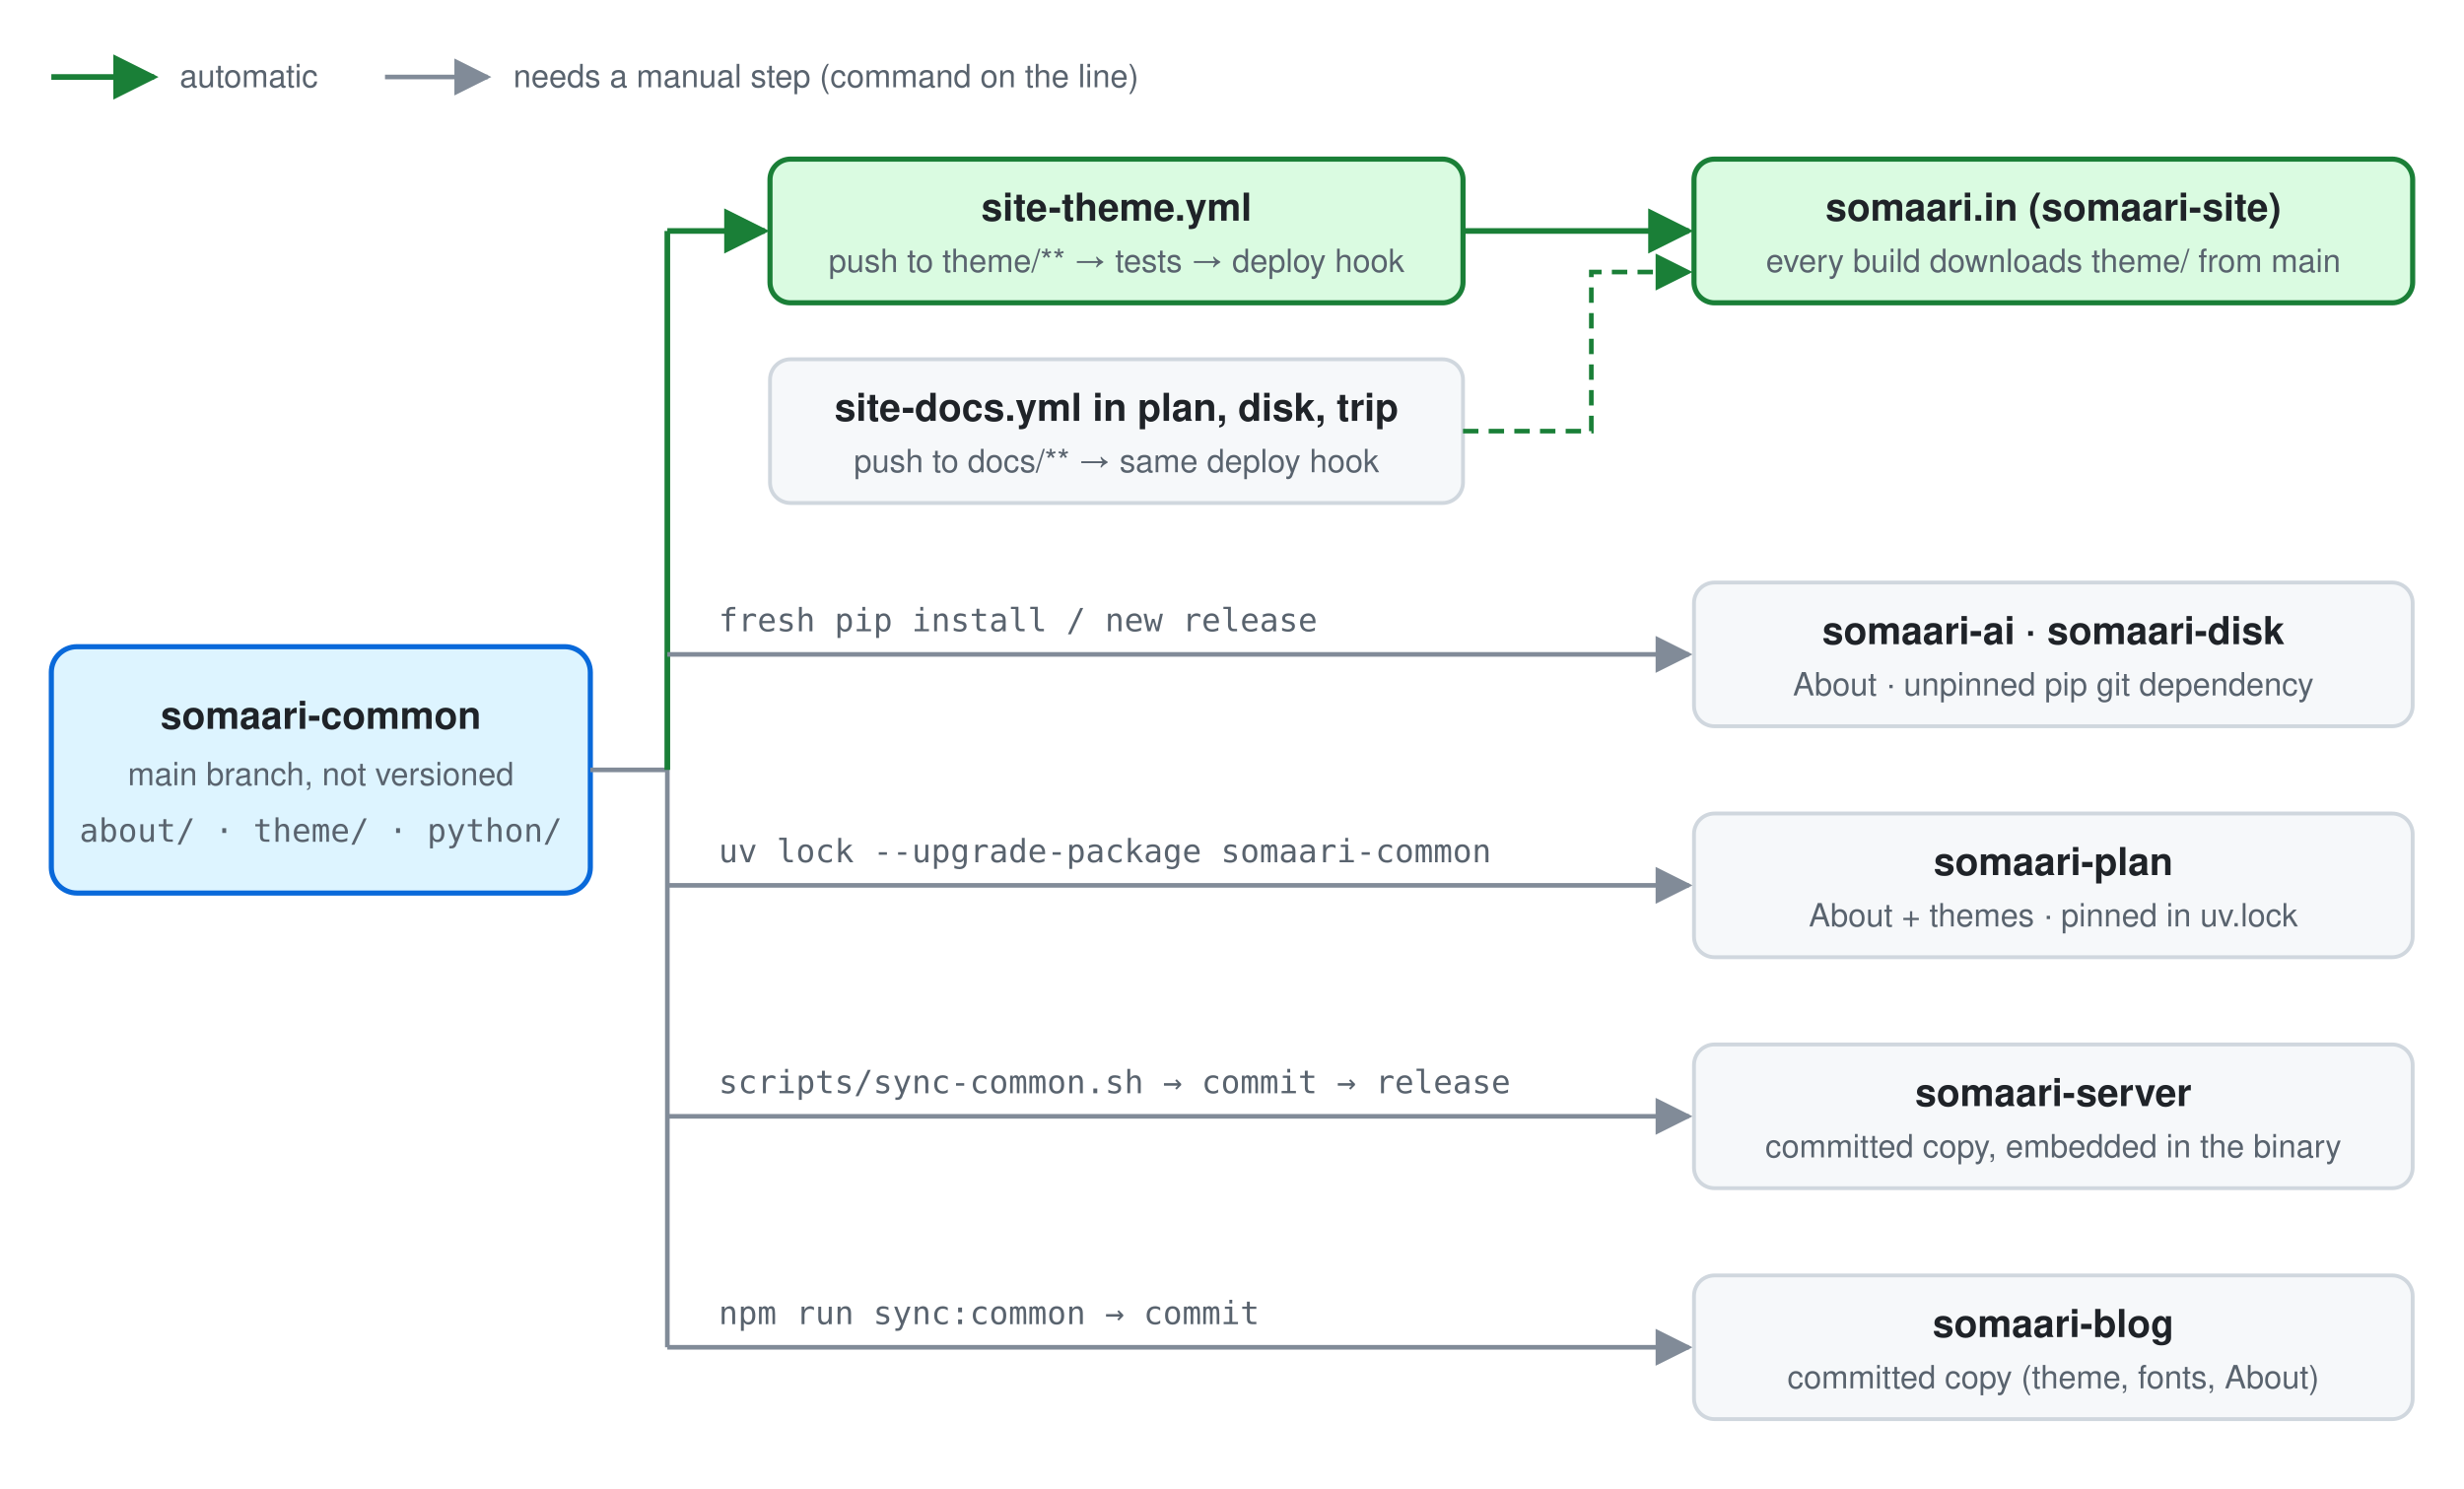
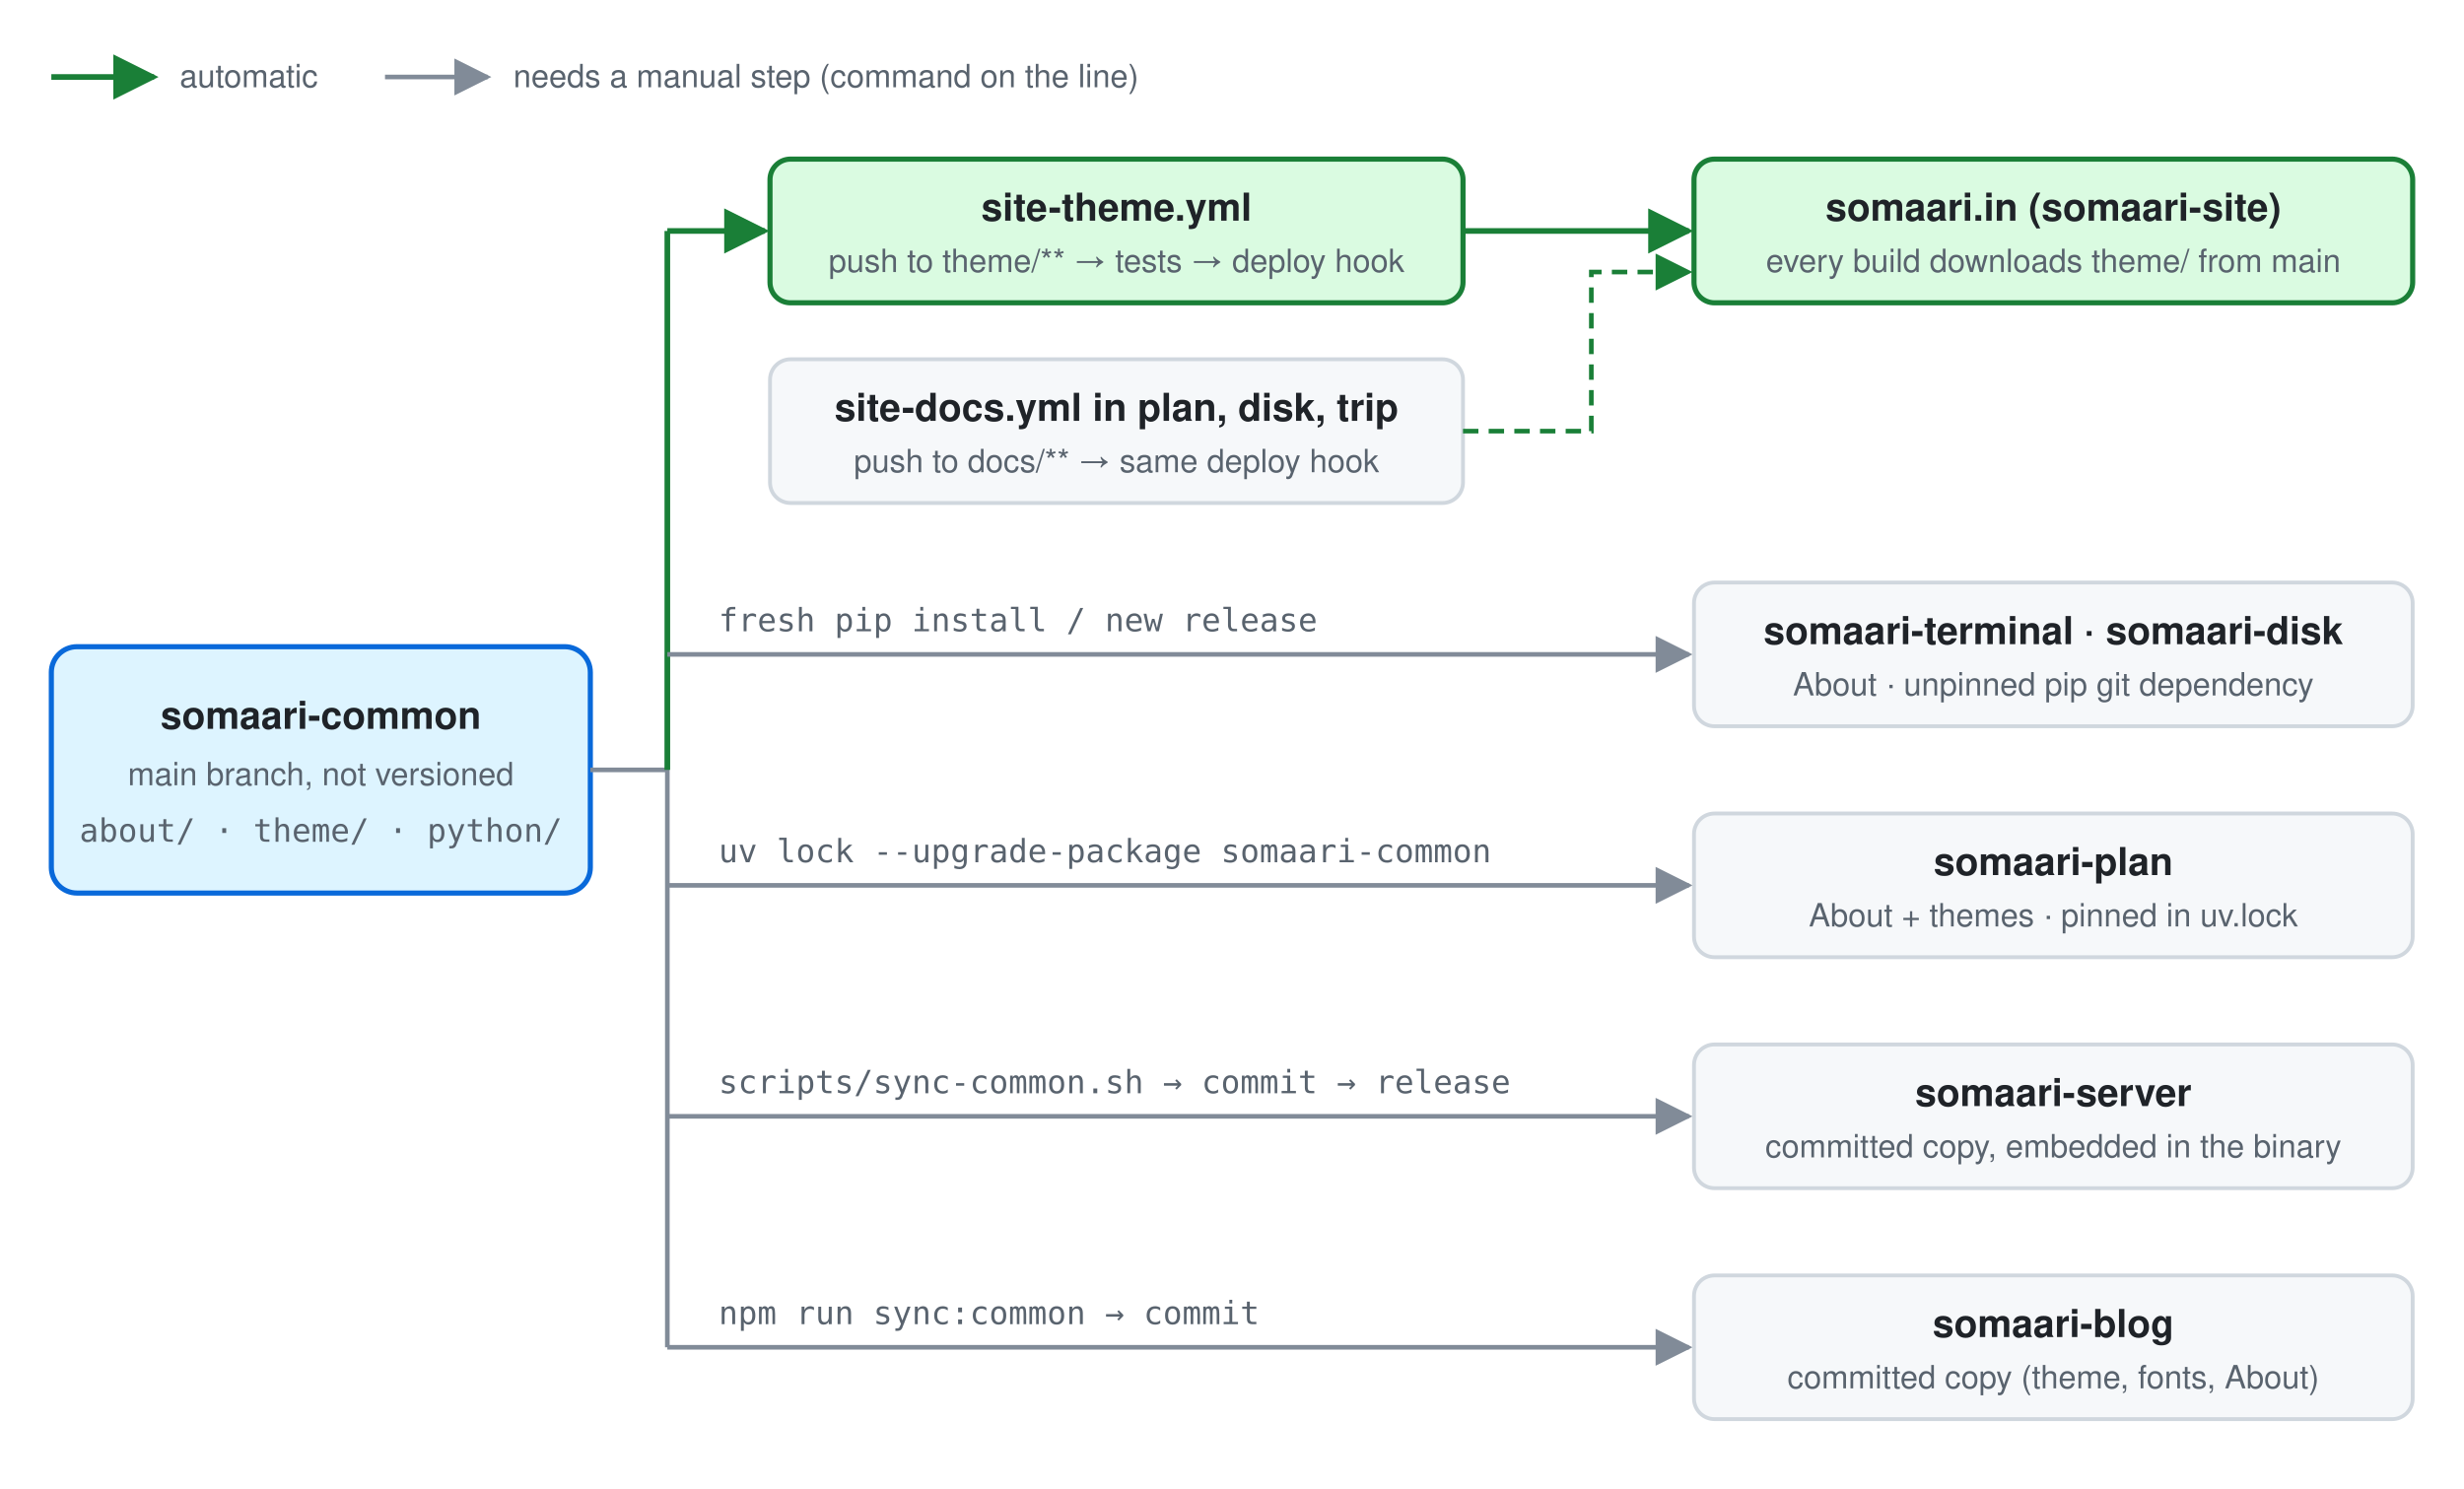
<svg xmlns="http://www.w3.org/2000/svg" viewBox="0 0 960 580" width="960" height="580" font-family="-apple-system, BlinkMacSystemFont, 'Segoe UI', Helvetica, Arial, sans-serif">
  <style>
    .box { fill: #f6f8fa; stroke: #d0d7de; stroke-width: 1.5; }
    .src { fill: #ddf4ff; stroke: #0969da; stroke-width: 2; }
    .auto-box { fill: #dafbe1; stroke: #1a7f37; stroke-width: 2; }
    .t { fill: #1f2328; font-size: 15px; font-weight: 600; }
    .s { fill: #59636e; font-size: 12.5px; }
    .c { fill: #59636e; font-size: 12.5px; font-family: ui-monospace, SFMono-Regular, Menlo, Consolas, monospace; }
    .ca { fill: #1a7f37; font-size: 12.5px; font-family: ui-monospace, SFMono-Regular, Menlo, Consolas, monospace; }
    .manual { stroke: #818b98; stroke-width: 1.8; fill: none; }
    .auto { stroke: #1a7f37; stroke-width: 2.2; fill: none; }
    .docs { stroke: #1a7f37; stroke-width: 1.8; fill: none; stroke-dasharray: 6 4; }
    .mh-m { fill: #818b98; }
    .mh-a { fill: #1a7f37; }
    @media (prefers-color-scheme: dark) {
      .box { fill: #151b23; stroke: #3d444d; }
      .src { fill: #0c2d6b; stroke: #4493f8; }
      .auto-box { fill: #0f2d1a; stroke: #3fb950; }
      .t { fill: #f0f6fc; }
      .s, .c { fill: #9198a1; }
      .ca { fill: #3fb950; }
      .manual { stroke: #656c76; }
      .auto, .docs { stroke: #3fb950; }
      .mh-m { fill: #656c76; }
      .mh-a { fill: #3fb950; }
    }
  </style>
  <defs>
    <marker id="am" viewBox="0 0 10 10" refX="9" refY="5" markerWidth="8" markerHeight="8" orient="auto">
      <path class="mh-m" d="M0,0 L10,5 L0,10 z" />
    </marker>
    <marker id="aa" viewBox="0 0 10 10" refX="9" refY="5" markerWidth="8" markerHeight="8" orient="auto">
      <path class="mh-a" d="M0,0 L10,5 L0,10 z" />
    </marker>
  </defs>
  <line class="auto" x1="20" y1="30" x2="60" y2="30" marker-end="url(#aa)" />
  <text class="s" x="70" y="34">automatic</text>
  <line class="manual" x1="150" y1="30" x2="190" y2="30" marker-end="url(#am)" />
  <text class="s" x="200" y="34">needs a manual step (command on the line)</text>
  <rect class="src" x="20" y="252" width="210" height="96" rx="10" />
  <text class="t" x="125" y="284" text-anchor="middle">somaari-common</text>
  <text class="s" x="125" y="306" text-anchor="middle">main branch, not versioned</text>
  <text class="c" x="125" y="328" text-anchor="middle">about/ · theme/ · python/</text>
  <path class="manual" d="M230,300 H260" />
  <path class="manual" d="M260,255 V525" />
  <path class="auto" d="M260,300 V90" />
  <path class="auto" d="M260,90 H298" marker-end="url(#aa)" />
  <rect class="auto-box" x="300" y="62" width="270" height="56" rx="8" />
  <text class="t" x="435" y="86" text-anchor="middle">site-theme.yml</text>
  <text class="s" x="435" y="106" text-anchor="middle">push to theme/** → tests → deploy hook</text>
  <path class="auto" d="M570,90 H658" marker-end="url(#aa)" />
  <rect class="auto-box" x="660" y="62" width="280" height="56" rx="8" />
  <text class="t" x="800" y="86" text-anchor="middle">somaari.in (somaari-site)</text>
  <text class="s" x="800" y="106" text-anchor="middle">every build downloads theme/ from main</text>
  <rect class="box" x="300" y="140" width="270" height="56" rx="8" />
  <text class="t" x="435" y="164" text-anchor="middle">site-docs.yml in plan, disk, trip</text>
  <text class="s" x="435" y="184" text-anchor="middle">push to docs/** → same deploy hook</text>
  <path class="docs" d="M570,168 H620 V106 H658" marker-end="url(#aa)" />
  <path class="manual" d="M260,255 H658" marker-end="url(#am)" />
  <text class="c" x="280" y="246">fresh pip install / new release</text>
  <rect class="box" x="660" y="227" width="280" height="56" rx="8" />
-   <text class="t" x="800" y="251" text-anchor="middle">somaari-ai · somaari-disk</text>
+   <text class="t" x="800" y="251" text-anchor="middle">somaari-terminal · somaari-disk</text>
  <text class="s" x="800" y="271" text-anchor="middle">About · unpinned pip git dependency</text>
  <path class="manual" d="M260,345 H658" marker-end="url(#am)" />
  <text class="c" x="280" y="336">uv lock --upgrade-package somaari-common</text>
  <rect class="box" x="660" y="317" width="280" height="56" rx="8" />
  <text class="t" x="800" y="341" text-anchor="middle">somaari-plan</text>
  <text class="s" x="800" y="361" text-anchor="middle">About + themes · pinned in uv.lock</text>
  <path class="manual" d="M260,435 H658" marker-end="url(#am)" />
  <text class="c" x="280" y="426">scripts/sync-common.sh → commit → release</text>
  <rect class="box" x="660" y="407" width="280" height="56" rx="8" />
  <text class="t" x="800" y="431" text-anchor="middle">somaari-server</text>
  <text class="s" x="800" y="451" text-anchor="middle">committed copy, embedded in the binary</text>
  <path class="manual" d="M260,525 H658" marker-end="url(#am)" />
  <text class="c" x="280" y="516">npm run sync:common → commit</text>
  <rect class="box" x="660" y="497" width="280" height="56" rx="8" />
  <text class="t" x="800" y="521" text-anchor="middle">somaari-blog</text>
  <text class="s" x="800" y="541" text-anchor="middle">committed copy (theme, fonts, About)</text>
</svg>
